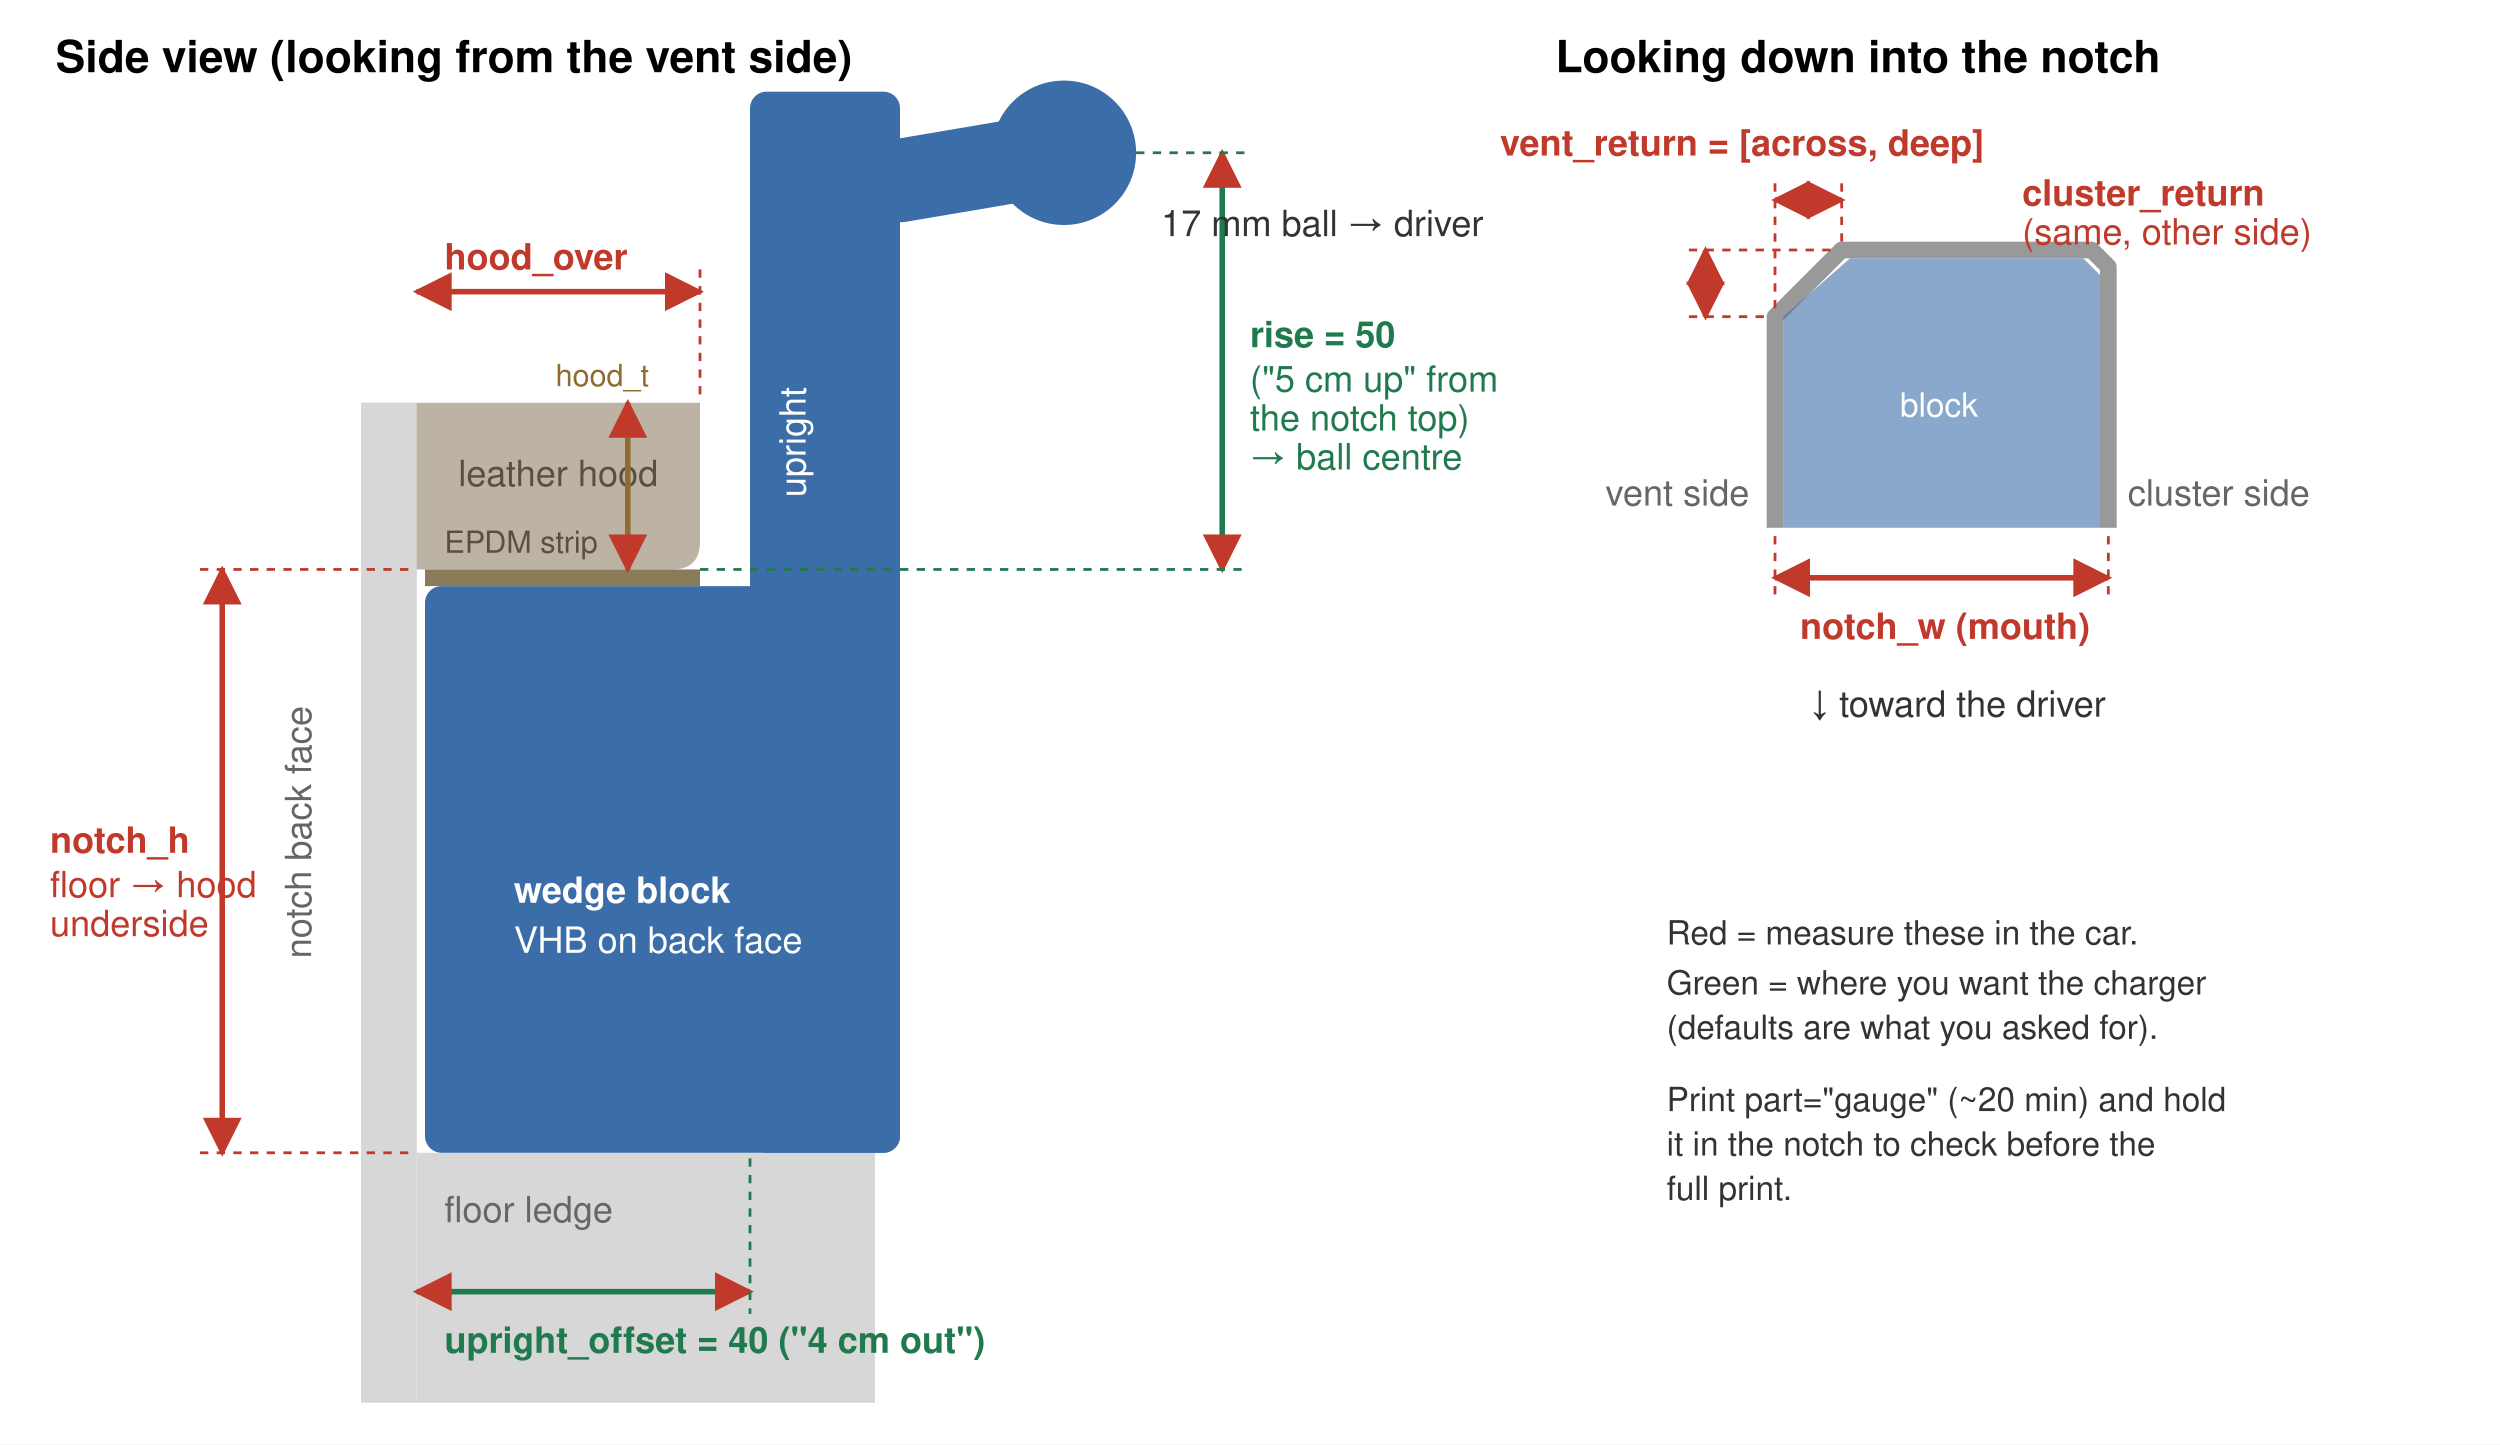
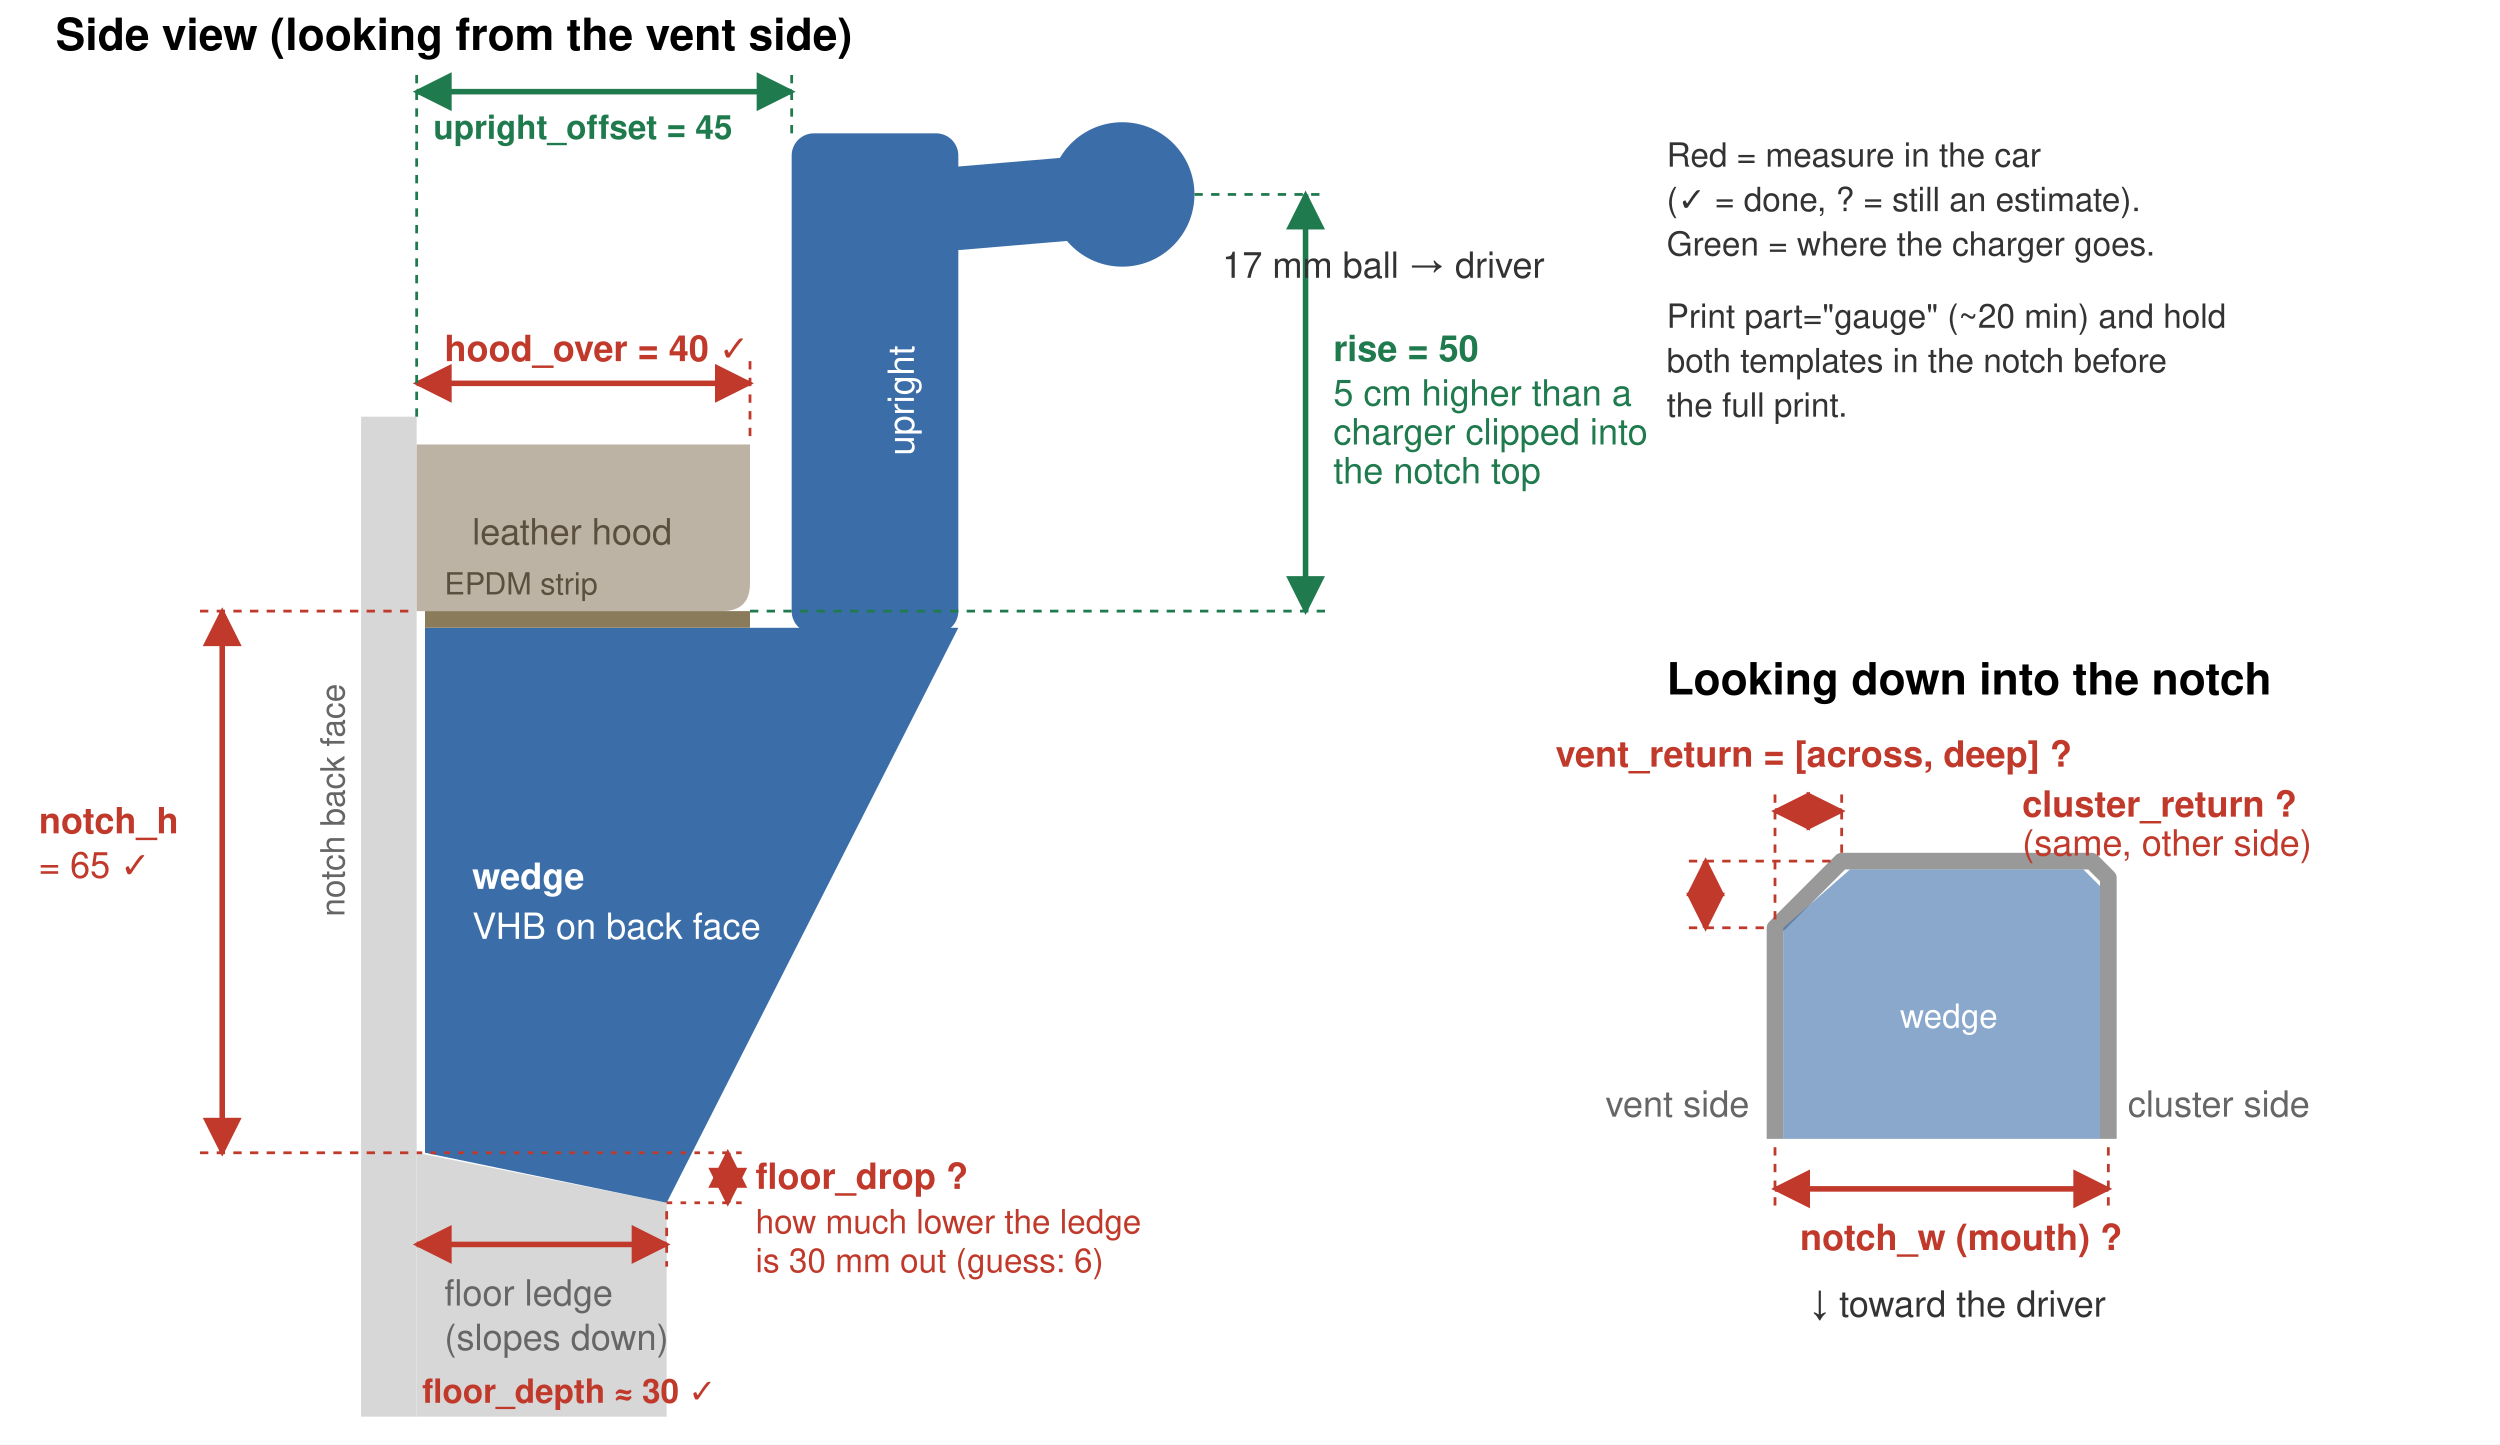
<svg xmlns="http://www.w3.org/2000/svg" viewBox="0 0 900 520" font-family="Helvetica, Arial, sans-serif" font-size="13">
  <rect x="0" y="0" width="900" height="520" fill="#ffffff" />
  <defs>
    <marker id="a" viewBox="0 0 10 10" refX="9" refY="5" markerWidth="7" markerHeight="7" orient="auto-start-reverse">
      <path d="M0,0 L10,5 L0,10 z" fill="#c0392b" />
    </marker>
+     <marker id="g" viewBox="0 0 10 10" refX="9" refY="5" markerWidth="7" markerHeight="7" orient="auto-start-reverse">
+       <path d="M0,0 L10,5 L0,10 z" fill="#1f7a4d" />
+     </marker>
  </defs>
-   <text x="20" y="26" font-size="16" font-weight="bold">Side view (looking from the vent side)</text>
-   <g transform="translate(0,45)">
-     <path d="M130,460 L150,460 L150,370 L315,370 L315,460 Z" fill="#d7d7d7" />
-     <path d="M130,460 L130,100 L150,100 L150,370" fill="#d7d7d7" />
-     <rect x="130" y="100" width="20" height="360" fill="#d7d7d7" />
-     <path d="M150,160 L242,160 Q252,160 252,150 L252,100 L150,100 Z" fill="#bdb3a4" />
-     <text x="165" y="130" fill="#5b5040">leather hood</text>
-     <text x="160" y="395" fill="#666">floor ledge</text>
-     <text x="112" y="300" fill="#666" transform="rotate(-90 112 300)">notch back face</text>
-     <rect x="153" y="166" width="171" height="204" fill="#3b6ea8" rx="6" />
-     <rect x="270" y="-12" width="54" height="382" fill="#3b6ea8" rx="6" />
-     <rect x="153" y="160" width="99" height="6" fill="#8a7b5a" />
-     <line x1="324" y1="20" x2="383" y2="10" stroke="#3b6ea8" stroke-width="30" stroke-linecap="round" />
-     <circle cx="383" cy="10" r="26" fill="#3b6ea8" />
-     <text x="185" y="280" fill="#fff" font-weight="bold">wedge block</text>
-     <text x="185" y="298" fill="#fff">VHB on back face</text>
-     <text x="276" y="120" fill="#fff" transform="rotate(-90 290 120)">upright</text>
-     <text x="160" y="154" fill="#5b5040" font-size="11">EPDM strip</text>
-     <line x1="80" y1="370" x2="80" y2="160" stroke="#c0392b" stroke-width="2" marker-start="url(#a)" marker-end="url(#a)" />
-     <line x1="72" y1="160" x2="150" y2="160" stroke="#c0392b" stroke-dasharray="3 3" />
-     <line x1="72" y1="370" x2="150" y2="370" stroke="#c0392b" stroke-dasharray="3 3" />
-     <text x="18" y="262" fill="#c0392b" font-weight="bold">notch_h</text>
-     <text x="18" y="278" fill="#c0392b">floor → hood</text>
-     <text x="18" y="292" fill="#c0392b">underside</text>
-     <line x1="226" y1="100" x2="226" y2="160" stroke="#8e6c2e" stroke-width="2" marker-start="url(#a)" marker-end="url(#a)" />
-     <text x="200" y="94" fill="#8e6c2e" font-size="11">hood_t</text>
-     <line x1="150" y1="60" x2="252" y2="60" stroke="#c0392b" stroke-width="2" marker-start="url(#a)" marker-end="url(#a)" />
-     <line x1="252" y1="52" x2="252" y2="100" stroke="#c0392b" stroke-dasharray="3 3" />
-     <text x="160" y="52" fill="#c0392b" font-weight="bold">hood_over</text>
-     <line x1="150" y1="420" x2="270" y2="420" stroke="#1f7a4d" stroke-width="2" marker-start="url(#a)" marker-end="url(#a)" />
-     <line x1="270" y1="372" x2="270" y2="428" stroke="#1f7a4d" stroke-dasharray="3 3" />
-     <text x="160" y="442" fill="#1f7a4d" font-weight="bold">upright_offset = 40 ("4 cm out")</text>
-     <line x1="440" y1="160" x2="440" y2="10" stroke="#1f7a4d" stroke-width="2" marker-start="url(#a)" marker-end="url(#a)" />
-     <line x1="252" y1="160" x2="448" y2="160" stroke="#1f7a4d" stroke-dasharray="3 3" />
-     <line x1="409" y1="10" x2="448" y2="10" stroke="#1f7a4d" stroke-dasharray="3 3" />
-     <text x="450" y="80" fill="#1f7a4d" font-weight="bold">rise = 50</text>
-     <text x="450" y="96" fill="#1f7a4d">("5 cm up" from</text>
-     <text x="450" y="110" fill="#1f7a4d">the notch top)</text>
-     <text x="450" y="124" fill="#1f7a4d">→ ball centre</text>
-     <text x="418" y="40" fill="#333">17 mm ball → driver</text>
-   </g>
-   <text x="560" y="26" font-size="16" font-weight="bold">Looking down into the notch</text>
-   <path d="M639,190 L639,114 L663,90 L753,90 L759,96 L759,190" fill="none" stroke="#999" stroke-width="6" stroke-linejoin="round" />
-   <path d="M642,190 L642,114 L666,93 L750,93 L756,99 L756,190 Z" fill="#3b6ea8" opacity="0.6" />
-   <text x="684" y="150" fill="#fff" font-size="12">block</text>
-   <text x="578" y="182" fill="#666">vent side</text>
-   <text x="766" y="182" fill="#666">cluster side</text>
-   <line x1="639" y1="72" x2="663" y2="72" stroke="#c0392b" stroke-width="2" marker-start="url(#a)" marker-end="url(#a)" />
-   <line x1="639" y1="66" x2="639" y2="112" stroke="#c0392b" stroke-dasharray="3 3" />
-   <line x1="663" y1="66" x2="663" y2="88" stroke="#c0392b" stroke-dasharray="3 3" />
-   <line x1="614" y1="90" x2="614" y2="114" stroke="#c0392b" stroke-width="2" marker-start="url(#a)" marker-end="url(#a)" />
-   <line x1="608" y1="90" x2="660" y2="90" stroke="#c0392b" stroke-dasharray="3 3" />
-   <line x1="608" y1="114" x2="636" y2="114" stroke="#c0392b" stroke-dasharray="3 3" />
-   <text x="540" y="56" fill="#c0392b" font-weight="bold">vent_return = [across, deep]</text>
-   <text x="728" y="74" fill="#c0392b" font-weight="bold">cluster_return</text>
-   <text x="728" y="88" fill="#c0392b">(same, other side)</text>
-   <line x1="639" y1="208" x2="759" y2="208" stroke="#c0392b" stroke-width="2" marker-start="url(#a)" marker-end="url(#a)" />
-   <line x1="639" y1="193" x2="639" y2="215" stroke="#c0392b" stroke-dasharray="3 3" />
-   <line x1="759" y1="193" x2="759" y2="215" stroke="#c0392b" stroke-dasharray="3 3" />
-   <text x="648" y="230" fill="#c0392b" font-weight="bold">notch_w (mouth)</text>
-   <text x="652" y="258" fill="#333">↓ toward the driver</text>
-   <text x="600" y="340" font-size="12" fill="#333">Red = measure these in the car.</text>
-   <text x="600" y="358" font-size="12" fill="#333">Green = where you want the charger</text>
-   <text x="600" y="374" font-size="12" fill="#333">(defaults are what you asked for).</text>
-   <text x="600" y="400" font-size="12" fill="#333">Print part="gauge" (~20 min) and hold</text>
-   <text x="600" y="416" font-size="12" fill="#333">it in the notch to check before the</text>
-   <text x="600" y="432" font-size="12" fill="#333">full print.</text>
+   <text x="20" y="18" font-size="16" font-weight="bold">Side view (looking from the vent side)</text>
+   <rect x="130" y="150" width="20" height="360" fill="#d7d7d7" />
+   <path d="M150,415 L240,433 L240,510 L150,510 Z" fill="#d7d7d7" />
+   <text x="160" y="470" fill="#666">floor ledge</text>
+   <text x="160" y="486" fill="#666">(slopes down)</text>
+   <text x="124" y="330" fill="#666" font-size="12" transform="rotate(-90 124 330)">notch back face</text>
+   <path d="M150,220 L260,220 Q270,220 270,210 L270,160 L150,160 Z" fill="#bdb3a4" />
+   <text x="170" y="196" fill="#5b5040">leather hood</text>
+   <path d="M153,415 L240,433 L345,226 L153,226 Z" fill="#3b6ea8" />
+   <rect x="285" y="48" width="60" height="180" rx="8" fill="#3b6ea8" />
+   <rect x="153" y="220" width="117" height="6" fill="#8a7b5a" />
+   <line x1="345" y1="75" x2="404" y2="70" stroke="#3b6ea8" stroke-width="30" stroke-linecap="round" />
+   <circle cx="404" cy="70" r="26" fill="#3b6ea8" />
+   <text x="170" y="320" fill="#fff" font-weight="bold">wedge</text>
+   <text x="170" y="338" fill="#fff">VHB on back face</text>
+   <text x="300" y="165" fill="#fff" transform="rotate(-90 314 150)">upright</text>
+   <text x="160" y="214" fill="#5b5040" font-size="11">EPDM strip</text>
+   <line x1="80" y1="415" x2="80" y2="220" stroke="#c0392b" stroke-width="2" marker-start="url(#a)" marker-end="url(#a)" />
+   <line x1="72" y1="220" x2="150" y2="220" stroke="#c0392b" stroke-dasharray="3 3" />
+   <line x1="72" y1="415" x2="150" y2="415" stroke="#c0392b" stroke-dasharray="3 3" />
+   <text x="14" y="300" fill="#c0392b" font-weight="bold">notch_h</text>
+   <text x="14" y="316" fill="#c0392b">= 65 ✓</text>
+   <line x1="150" y1="138" x2="270" y2="138" stroke="#c0392b" stroke-width="2" marker-start="url(#a)" marker-end="url(#a)" />
+   <line x1="270" y1="130" x2="270" y2="160" stroke="#c0392b" stroke-dasharray="3 3" />
+   <text x="160" y="130" fill="#c0392b" font-weight="bold">hood_over = 40 ✓</text>
+   <line x1="150" y1="448" x2="240" y2="448" stroke="#c0392b" stroke-width="2" marker-start="url(#a)" marker-end="url(#a)" />
+   <line x1="240" y1="436" x2="240" y2="456" stroke="#c0392b" stroke-dasharray="3 3" />
+   <text x="152" y="505" fill="#c0392b" font-weight="bold" font-size="12">floor_depth ≈ 30 ✓</text>
+   <line x1="262" y1="415" x2="262" y2="433" stroke="#c0392b" stroke-width="2" marker-start="url(#a)" marker-end="url(#a)" />
+   <line x1="150" y1="415" x2="270" y2="415" stroke="#c0392b" stroke-dasharray="2 3" />
+   <line x1="240" y1="433" x2="270" y2="433" stroke="#c0392b" stroke-dasharray="2 3" />
+   <text x="272" y="428" fill="#c0392b" font-weight="bold">floor_drop ?</text>
+   <text x="272" y="444" fill="#c0392b" font-size="12">how much lower the ledge</text>
+   <text x="272" y="458" fill="#c0392b" font-size="12">is 30 mm out (guess: 6)</text>
+   <line x1="150" y1="33" x2="285" y2="33" stroke="#1f7a4d" stroke-width="2" marker-start="url(#g)" marker-end="url(#g)" />
+   <line x1="285" y1="27" x2="285" y2="48" stroke="#1f7a4d" stroke-dasharray="3 3" />
+   <line x1="150" y1="27" x2="150" y2="150" stroke="#1f7a4d" stroke-dasharray="3 3" />
+   <text x="156" y="50" fill="#1f7a4d" font-weight="bold" font-size="12">upright_offset = 45</text>
+   <line x1="470" y1="220" x2="470" y2="70" stroke="#1f7a4d" stroke-width="2" marker-start="url(#g)" marker-end="url(#g)" />
+   <line x1="270" y1="220" x2="478" y2="220" stroke="#1f7a4d" stroke-dasharray="3 3" />
+   <line x1="430" y1="70" x2="478" y2="70" stroke="#1f7a4d" stroke-dasharray="3 3" />
+   <text x="480" y="130" fill="#1f7a4d" font-weight="bold">rise = 50</text>
+   <text x="480" y="146" fill="#1f7a4d">5 cm higher than a</text>
+   <text x="480" y="160" fill="#1f7a4d">charger clipped into</text>
+   <text x="480" y="174" fill="#1f7a4d">the notch top</text>
+   <text x="440" y="100" fill="#333">17 mm ball → driver</text>
+   <text x="600" y="250" font-size="16" font-weight="bold">Looking down into the notch</text>
+   <path d="M639,410 L639,334 L663,310 L753,310 L759,316 L759,410" fill="none" stroke="#999" stroke-width="6" stroke-linejoin="round" />
+   <path d="M642,410 L642,334 L666,313 L750,313 L756,319 L756,410 Z" fill="#3b6ea8" opacity="0.6" />
+   <text x="684" y="370" fill="#fff" font-size="12">wedge</text>
+   <text x="578" y="402" fill="#666">vent side</text>
+   <text x="766" y="402" fill="#666">cluster side</text>
+   <line x1="639" y1="292" x2="663" y2="292" stroke="#c0392b" stroke-width="2" marker-start="url(#a)" marker-end="url(#a)" />
+   <line x1="639" y1="286" x2="639" y2="332" stroke="#c0392b" stroke-dasharray="3 3" />
+   <line x1="663" y1="286" x2="663" y2="308" stroke="#c0392b" stroke-dasharray="3 3" />
+   <line x1="614" y1="310" x2="614" y2="334" stroke="#c0392b" stroke-width="2" marker-start="url(#a)" marker-end="url(#a)" />
+   <line x1="608" y1="310" x2="660" y2="310" stroke="#c0392b" stroke-dasharray="3 3" />
+   <line x1="608" y1="334" x2="636" y2="334" stroke="#c0392b" stroke-dasharray="3 3" />
+   <text x="560" y="276" fill="#c0392b" font-weight="bold">vent_return = [across, deep] ?</text>
+   <text x="728" y="294" fill="#c0392b" font-weight="bold">cluster_return ?</text>
+   <text x="728" y="308" fill="#c0392b">(same, other side)</text>
+   <line x1="639" y1="428" x2="759" y2="428" stroke="#c0392b" stroke-width="2" marker-start="url(#a)" marker-end="url(#a)" />
+   <line x1="639" y1="413" x2="639" y2="435" stroke="#c0392b" stroke-dasharray="3 3" />
+   <line x1="759" y1="413" x2="759" y2="435" stroke="#c0392b" stroke-dasharray="3 3" />
+   <text x="648" y="450" fill="#c0392b" font-weight="bold">notch_w (mouth) ?</text>
+   <text x="652" y="474" fill="#333">↓ toward the driver</text>
+   <text x="600" y="60" font-size="12" fill="#333">Red = measure in the car</text>
+   <text x="600" y="76" font-size="12" fill="#333">(✓ = done, ? = still an estimate).</text>
+   <text x="600" y="92" font-size="12" fill="#333">Green = where the charger goes.</text>
+   <text x="600" y="118" font-size="12" fill="#333">Print part="gauge" (~20 min) and hold</text>
+   <text x="600" y="134" font-size="12" fill="#333">both templates in the notch before</text>
+   <text x="600" y="150" font-size="12" fill="#333">the full print.</text>
</svg>
